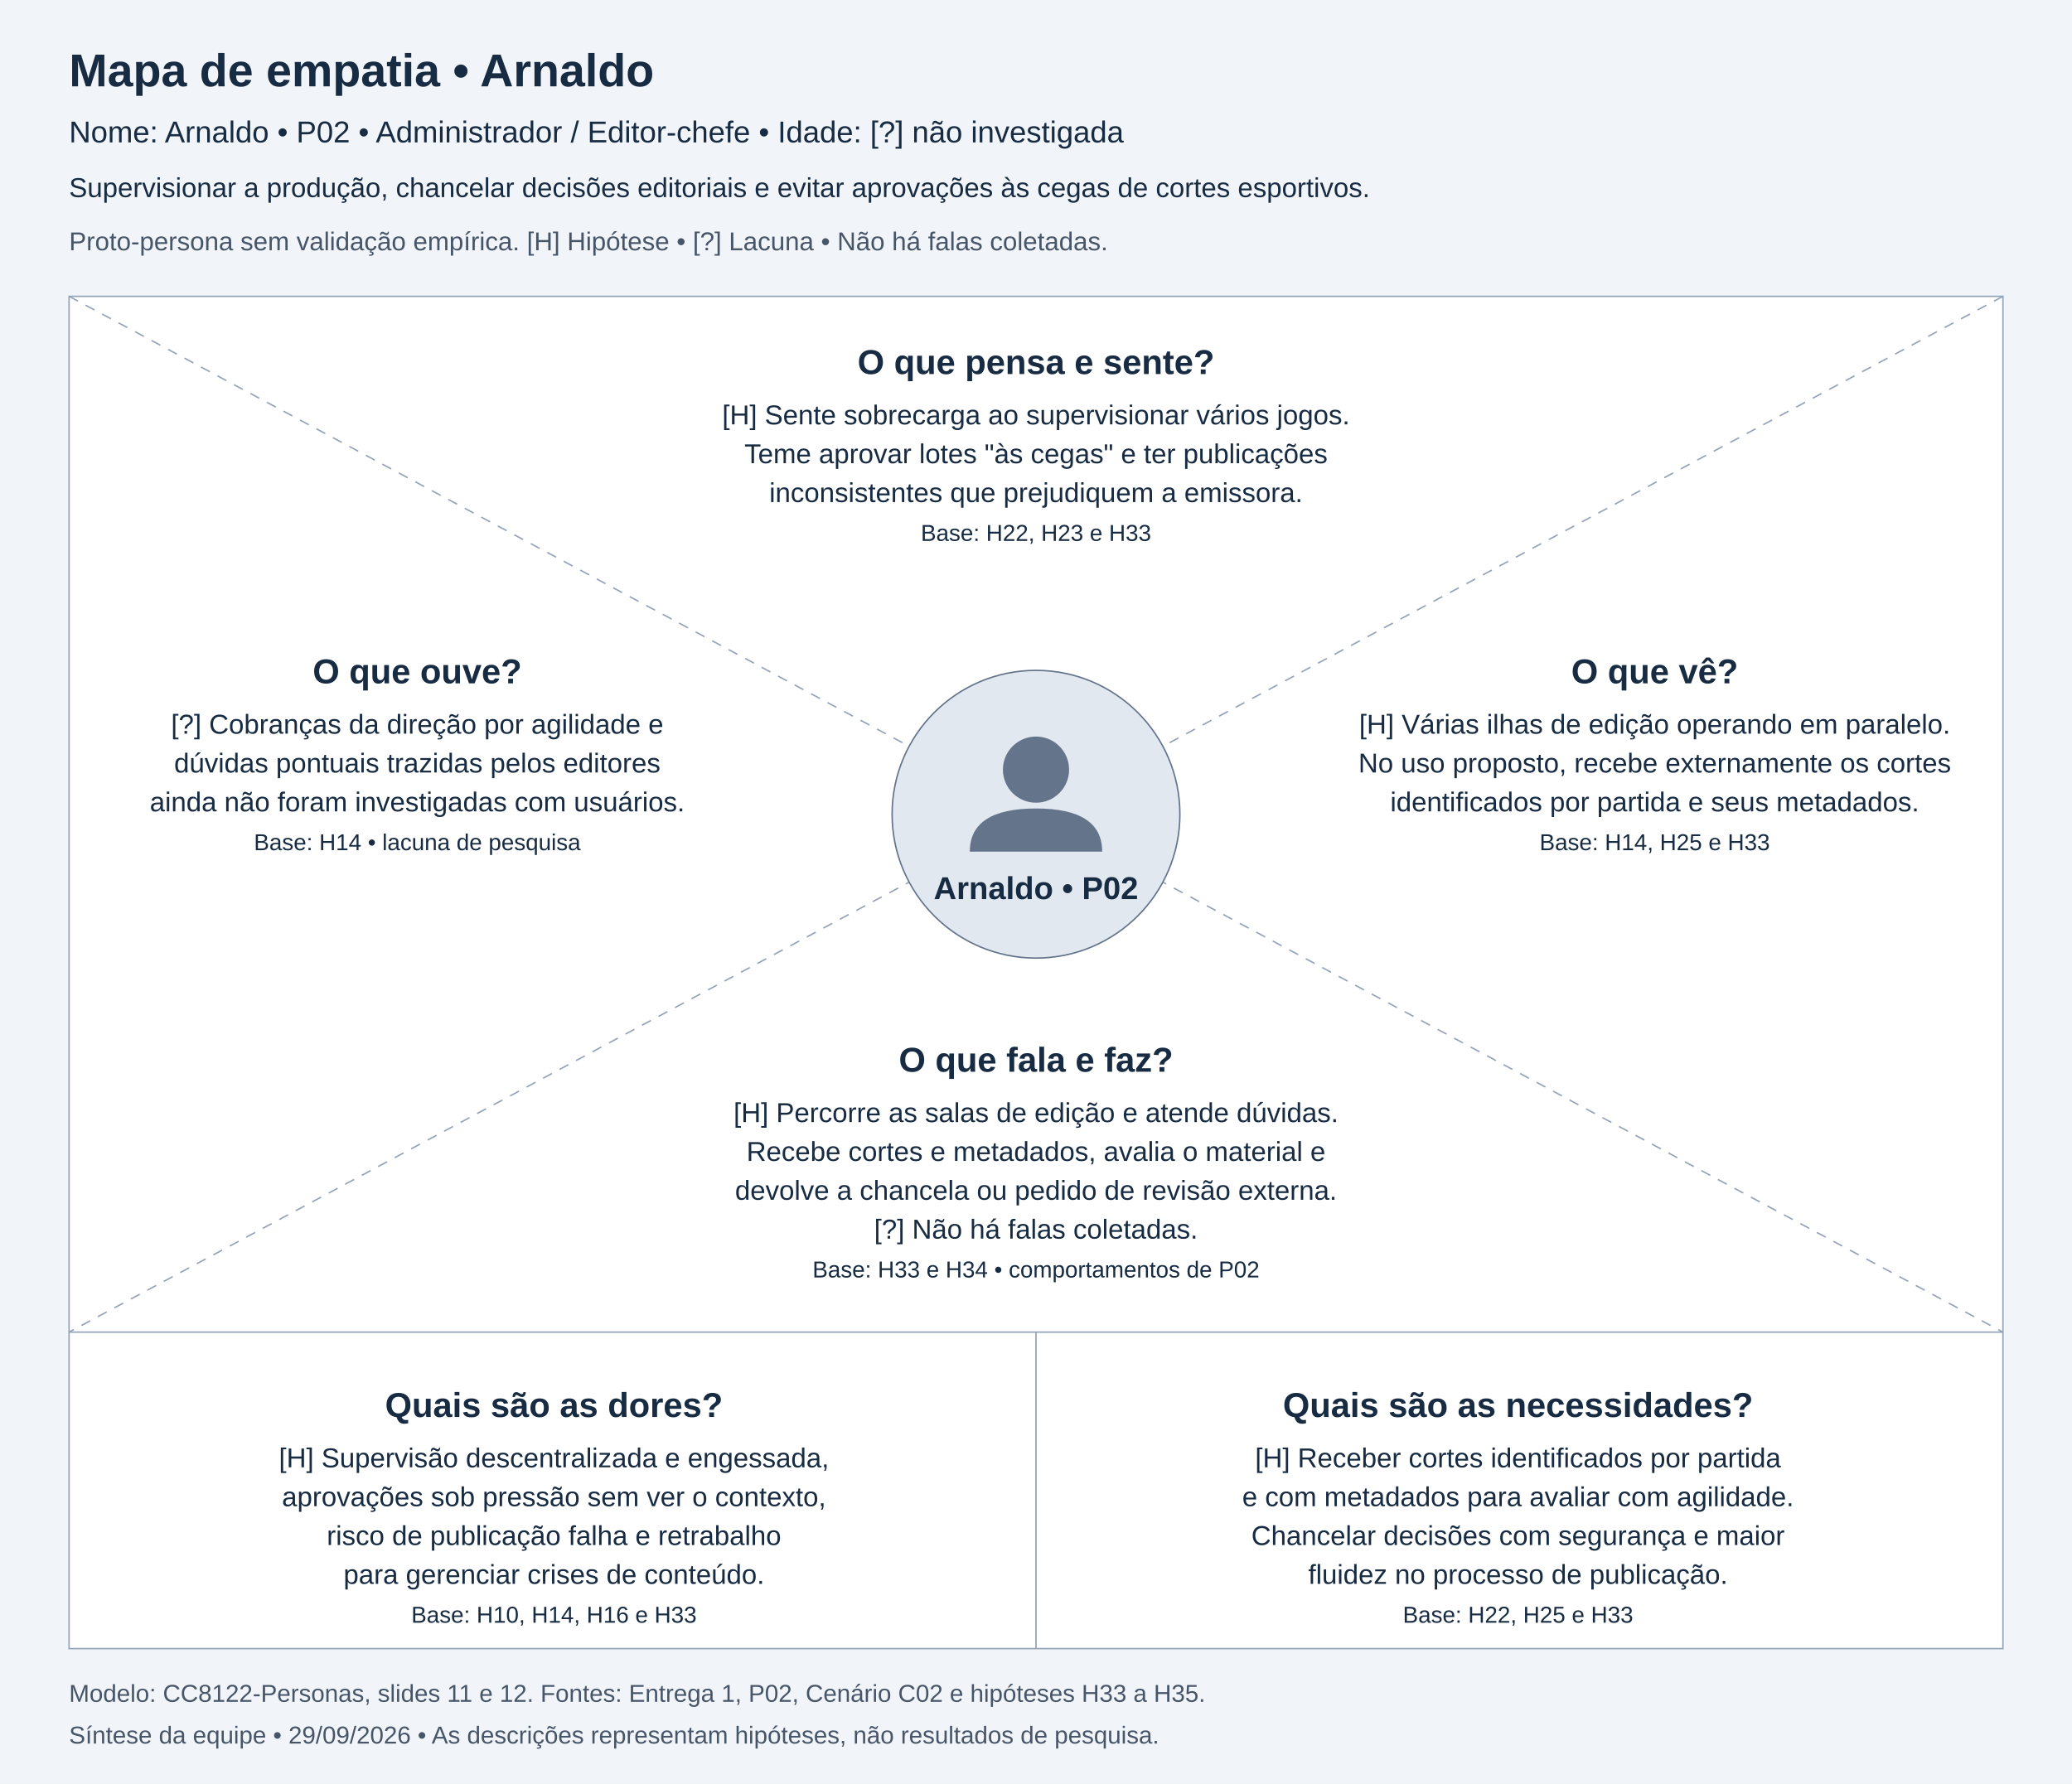
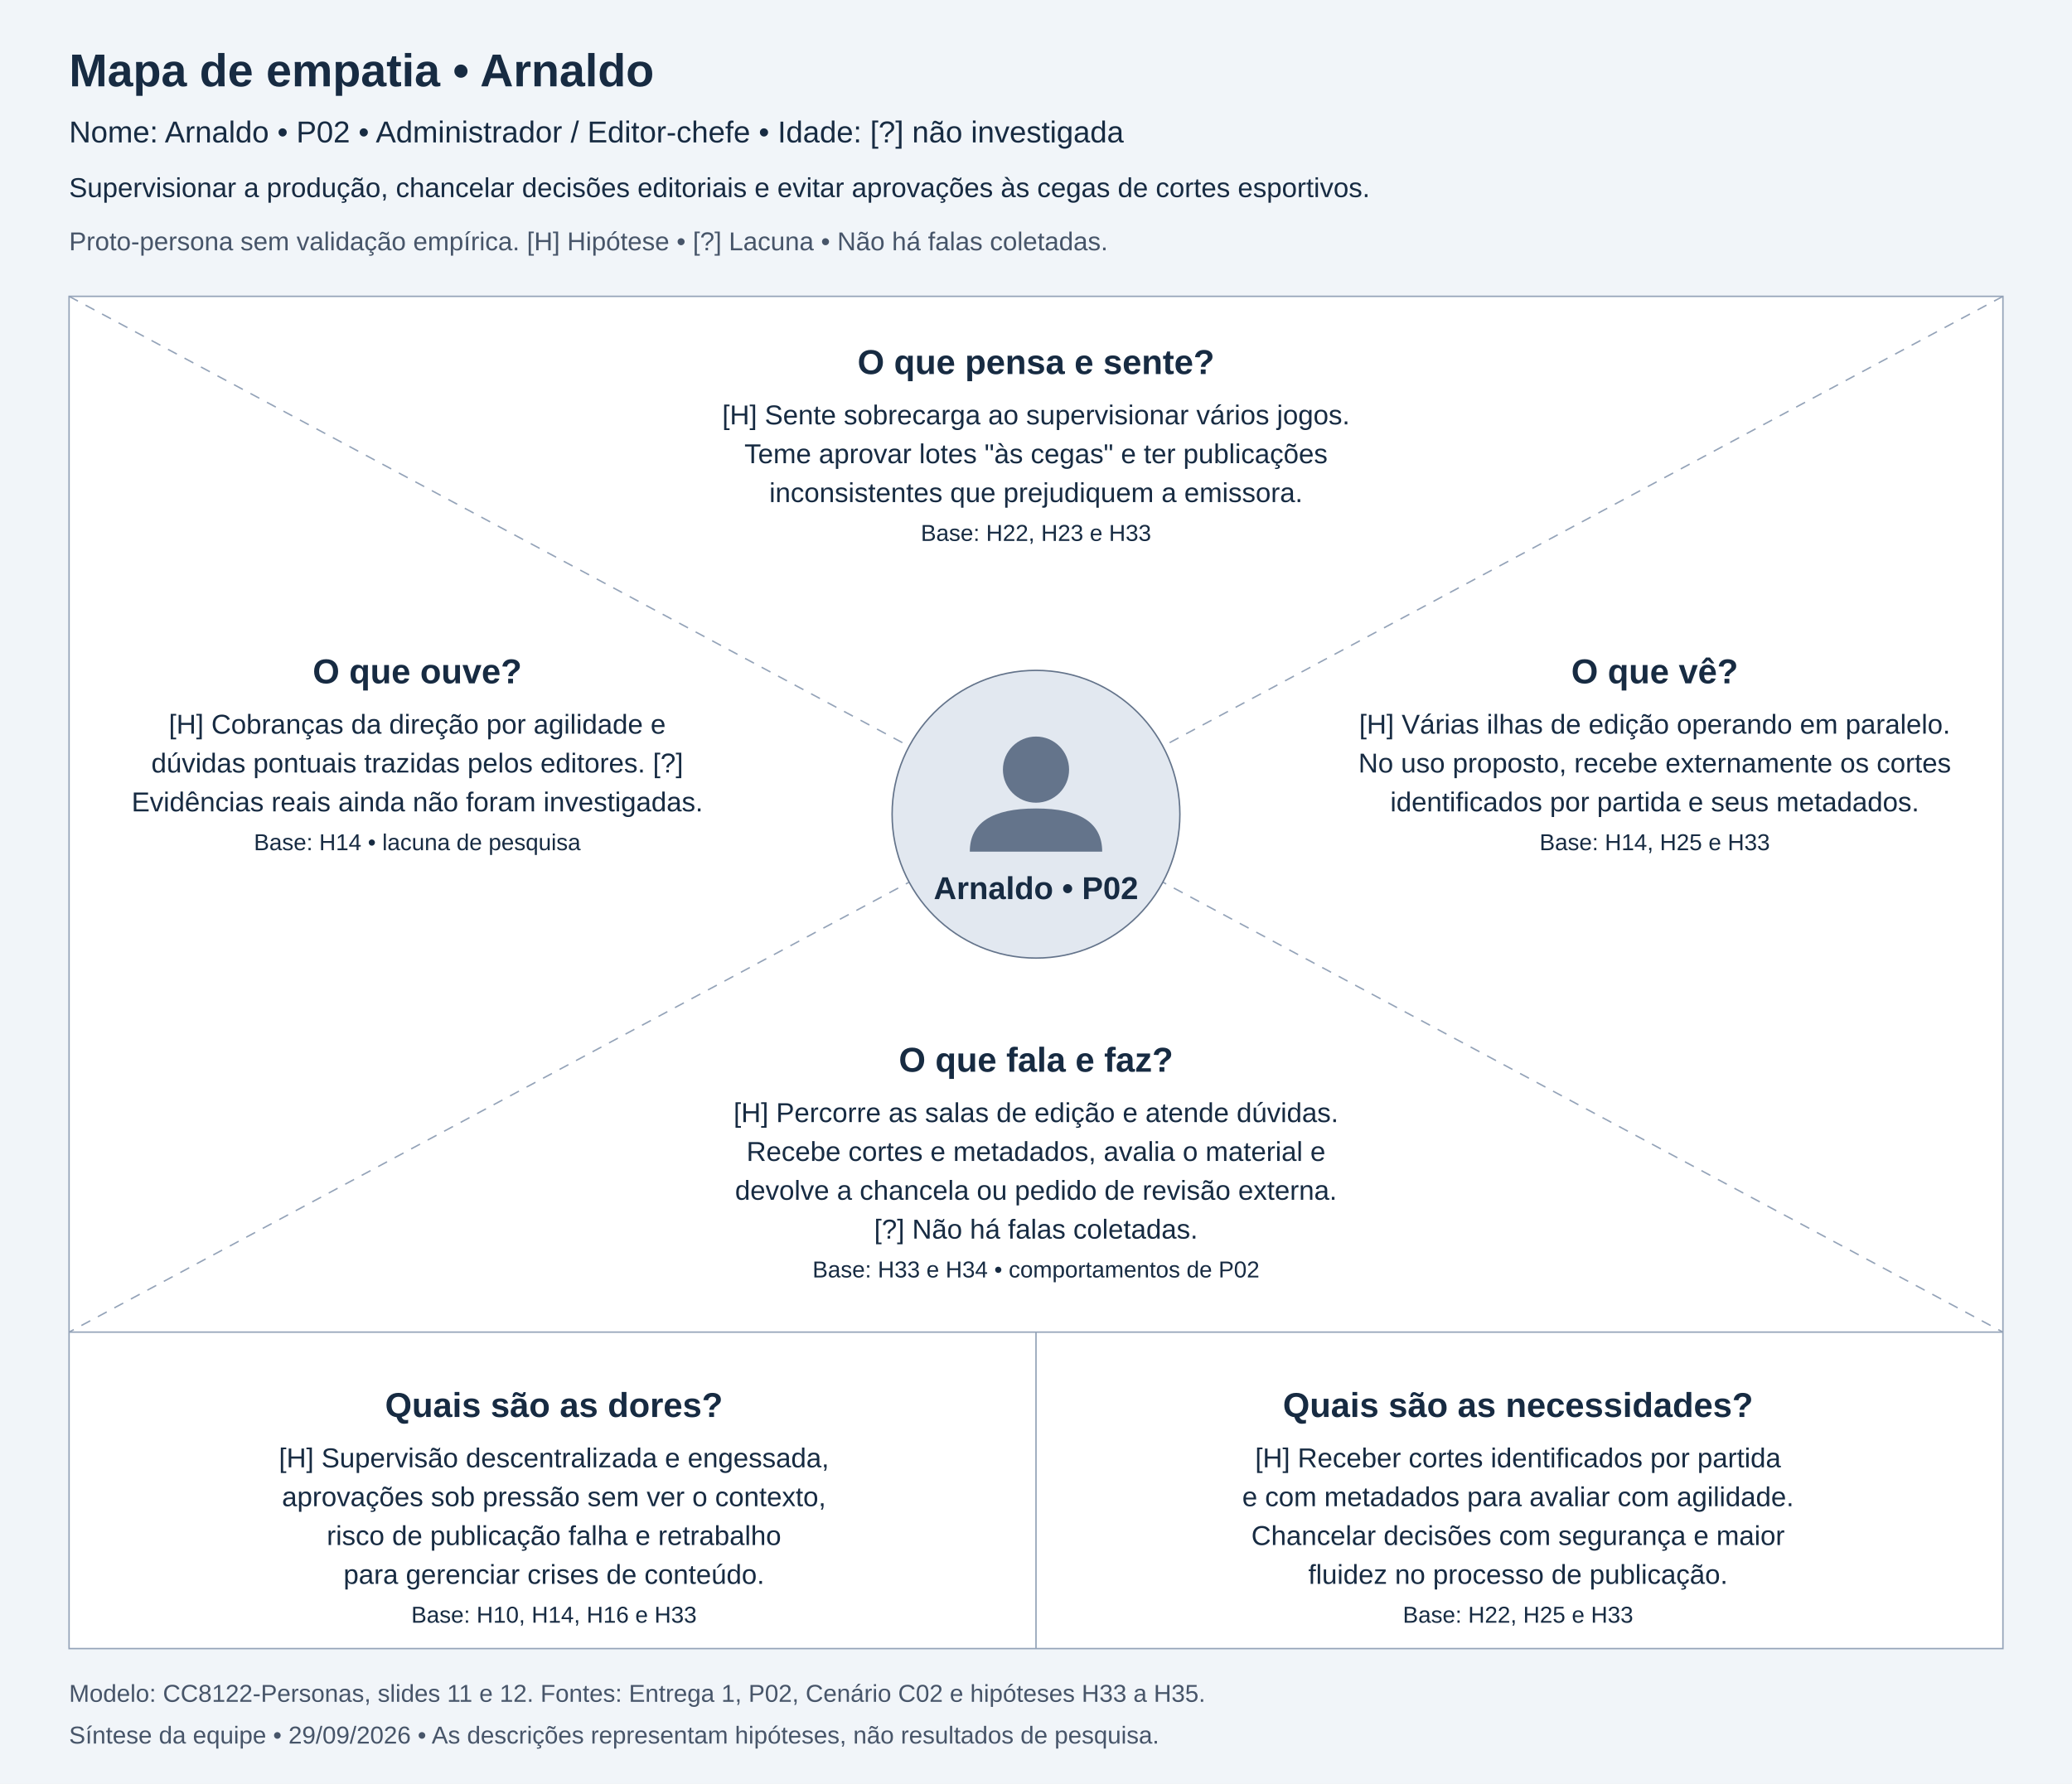
<svg xmlns="http://www.w3.org/2000/svg" width="1440" height="1240" viewBox="0 0 1440 1240" role="img" aria-labelledby="title desc">
  <rect width="1440" height="1240" fill="#f1f5f9" />
  <g font-family="Arial, sans-serif" fill="#172b42">
    <text x="48" y="60" font-size="32" font-weight="700">Mapa de empatia • Arnaldo</text>
    <text x="48" y="99" font-size="21">Nome: Arnaldo • P02 • Administrador / Editor-chefe • Idade: [?] não investigada</text>
    <text x="48" y="137" font-size="19">Supervisionar a produção, chancelar decisões editoriais e evitar aprovações às cegas de cortes esportivos.</text>
    <text x="48" y="174" font-size="18" fill="#475569">Proto-persona sem validação empírica. [H] Hipótese • [?] Lacuna • Não há falas coletadas.</text>
    <rect x="48" y="206" width="1344" height="940" fill="white" stroke="#94a3b8" />
    <path d="M48 206 L1392 926 M1392 206 L48 926" stroke="#94a3b8" stroke-dasharray="7 6" />
    <path d="M48 926 H1392 M720 926 V1146" stroke="#94a3b8" />
    <circle cx="720" cy="566" r="100" fill="#e2e8f0" stroke="#64748b" />
    <circle cx="720" cy="535" r="23" fill="#64748b" />
    <path d="M674 592 Q674 562 720 562 Q766 562 766 592" fill="#64748b" />
    <text x="720" y="625" text-anchor="middle" font-size="22" font-weight="700">Arnaldo • P02</text>
    <text x="1150" y="475" text-anchor="middle" font-size="24" font-weight="700">O que vê?</text>
    <text x="1150" y="510" text-anchor="middle" font-size="19">[H] Várias ilhas de edição operando em paralelo.</text>
    <text x="1150" y="537" text-anchor="middle" font-size="19">No uso proposto, recebe externamente os cortes</text>
    <text x="1150" y="564" text-anchor="middle" font-size="19">identificados por partida e seus metadados.</text>
    <text x="1150" y="591" text-anchor="middle" font-size="16">Base: H14, H25 e H33</text>
    <text x="290" y="475" text-anchor="middle" font-size="24" font-weight="700">O que ouve?</text>
-     <text x="290" y="510" text-anchor="middle" font-size="19">[?] Cobranças da direção por agilidade e</text>
-     <text x="290" y="537" text-anchor="middle" font-size="19">dúvidas pontuais trazidas pelos editores</text>
-     <text x="290" y="564" text-anchor="middle" font-size="19">ainda não foram investigadas com usuários.</text>
+     <text x="290" y="510" text-anchor="middle" font-size="19">[H] Cobranças da direção por agilidade e</text>
+     <text x="290" y="537" text-anchor="middle" font-size="19">dúvidas pontuais trazidas pelos editores. [?]</text>
+     <text x="290" y="564" text-anchor="middle" font-size="19">Evidências reais ainda não foram investigadas.</text>
    <text x="290" y="591" text-anchor="middle" font-size="16">Base: H14 • lacuna de pesquisa</text>
    <text x="720" y="745" text-anchor="middle" font-size="24" font-weight="700">O que fala e faz?</text>
    <text x="720" y="780" text-anchor="middle" font-size="19">[H] Percorre as salas de edição e atende dúvidas.</text>
    <text x="720" y="807" text-anchor="middle" font-size="19">Recebe cortes e metadados, avalia o material e</text>
    <text x="720" y="834" text-anchor="middle" font-size="19">devolve a chancela ou pedido de revisão externa.</text>
    <text x="720" y="861" text-anchor="middle" font-size="19">[?] Não há falas coletadas.</text>
    <text x="720" y="888" text-anchor="middle" font-size="16">Base: H33 e H34 • comportamentos de P02</text>
    <text x="720" y="260" text-anchor="middle" font-size="24" font-weight="700">O que pensa e sente?</text>
    <text x="720" y="295" text-anchor="middle" font-size="19">[H] Sente sobrecarga ao supervisionar vários jogos.</text>
    <text x="720" y="322" text-anchor="middle" font-size="19">Teme aprovar lotes "às cegas" e ter publicações</text>
    <text x="720" y="349" text-anchor="middle" font-size="19">inconsistentes que prejudiquem a emissora.</text>
    <text x="720" y="376" text-anchor="middle" font-size="16">Base: H22, H23 e H33</text>
    <text x="385" y="985" text-anchor="middle" font-size="24" font-weight="700">Quais são as dores?</text>
    <text x="385" y="1020" text-anchor="middle" font-size="19">[H] Supervisão descentralizada e engessada,</text>
    <text x="385" y="1047" text-anchor="middle" font-size="19">aprovações sob pressão sem ver o contexto,</text>
    <text x="385" y="1074" text-anchor="middle" font-size="19">risco de publicação falha e retrabalho</text>
    <text x="385" y="1101" text-anchor="middle" font-size="19">para gerenciar crises de conteúdo.</text>
    <text x="385" y="1128" text-anchor="middle" font-size="16">Base: H10, H14, H16 e H33</text>
    <text x="1055" y="985" text-anchor="middle" font-size="24" font-weight="700">Quais são as necessidades?</text>
    <text x="1055" y="1020" text-anchor="middle" font-size="19">[H] Receber cortes identificados por partida</text>
    <text x="1055" y="1047" text-anchor="middle" font-size="19">e com metadados para avaliar com agilidade.</text>
    <text x="1055" y="1074" text-anchor="middle" font-size="19">Chancelar decisões com segurança e maior</text>
    <text x="1055" y="1101" text-anchor="middle" font-size="19">fluidez no processo de publicação.</text>
    <text x="1055" y="1128" text-anchor="middle" font-size="16">Base: H22, H25 e H33</text>
    <text x="48" y="1183" font-size="17" fill="#475569">Modelo: CC8122-Personas, slides 11 e 12. Fontes: Entrega 1, P02, Cenário C02 e hipóteses H33 a H35.</text>
    <text x="48" y="1212" font-size="17" fill="#475569">Síntese da equipe • 29/09/2026 • As descrições representam hipóteses, não resultados de pesquisa.</text>
  </g>
</svg>
